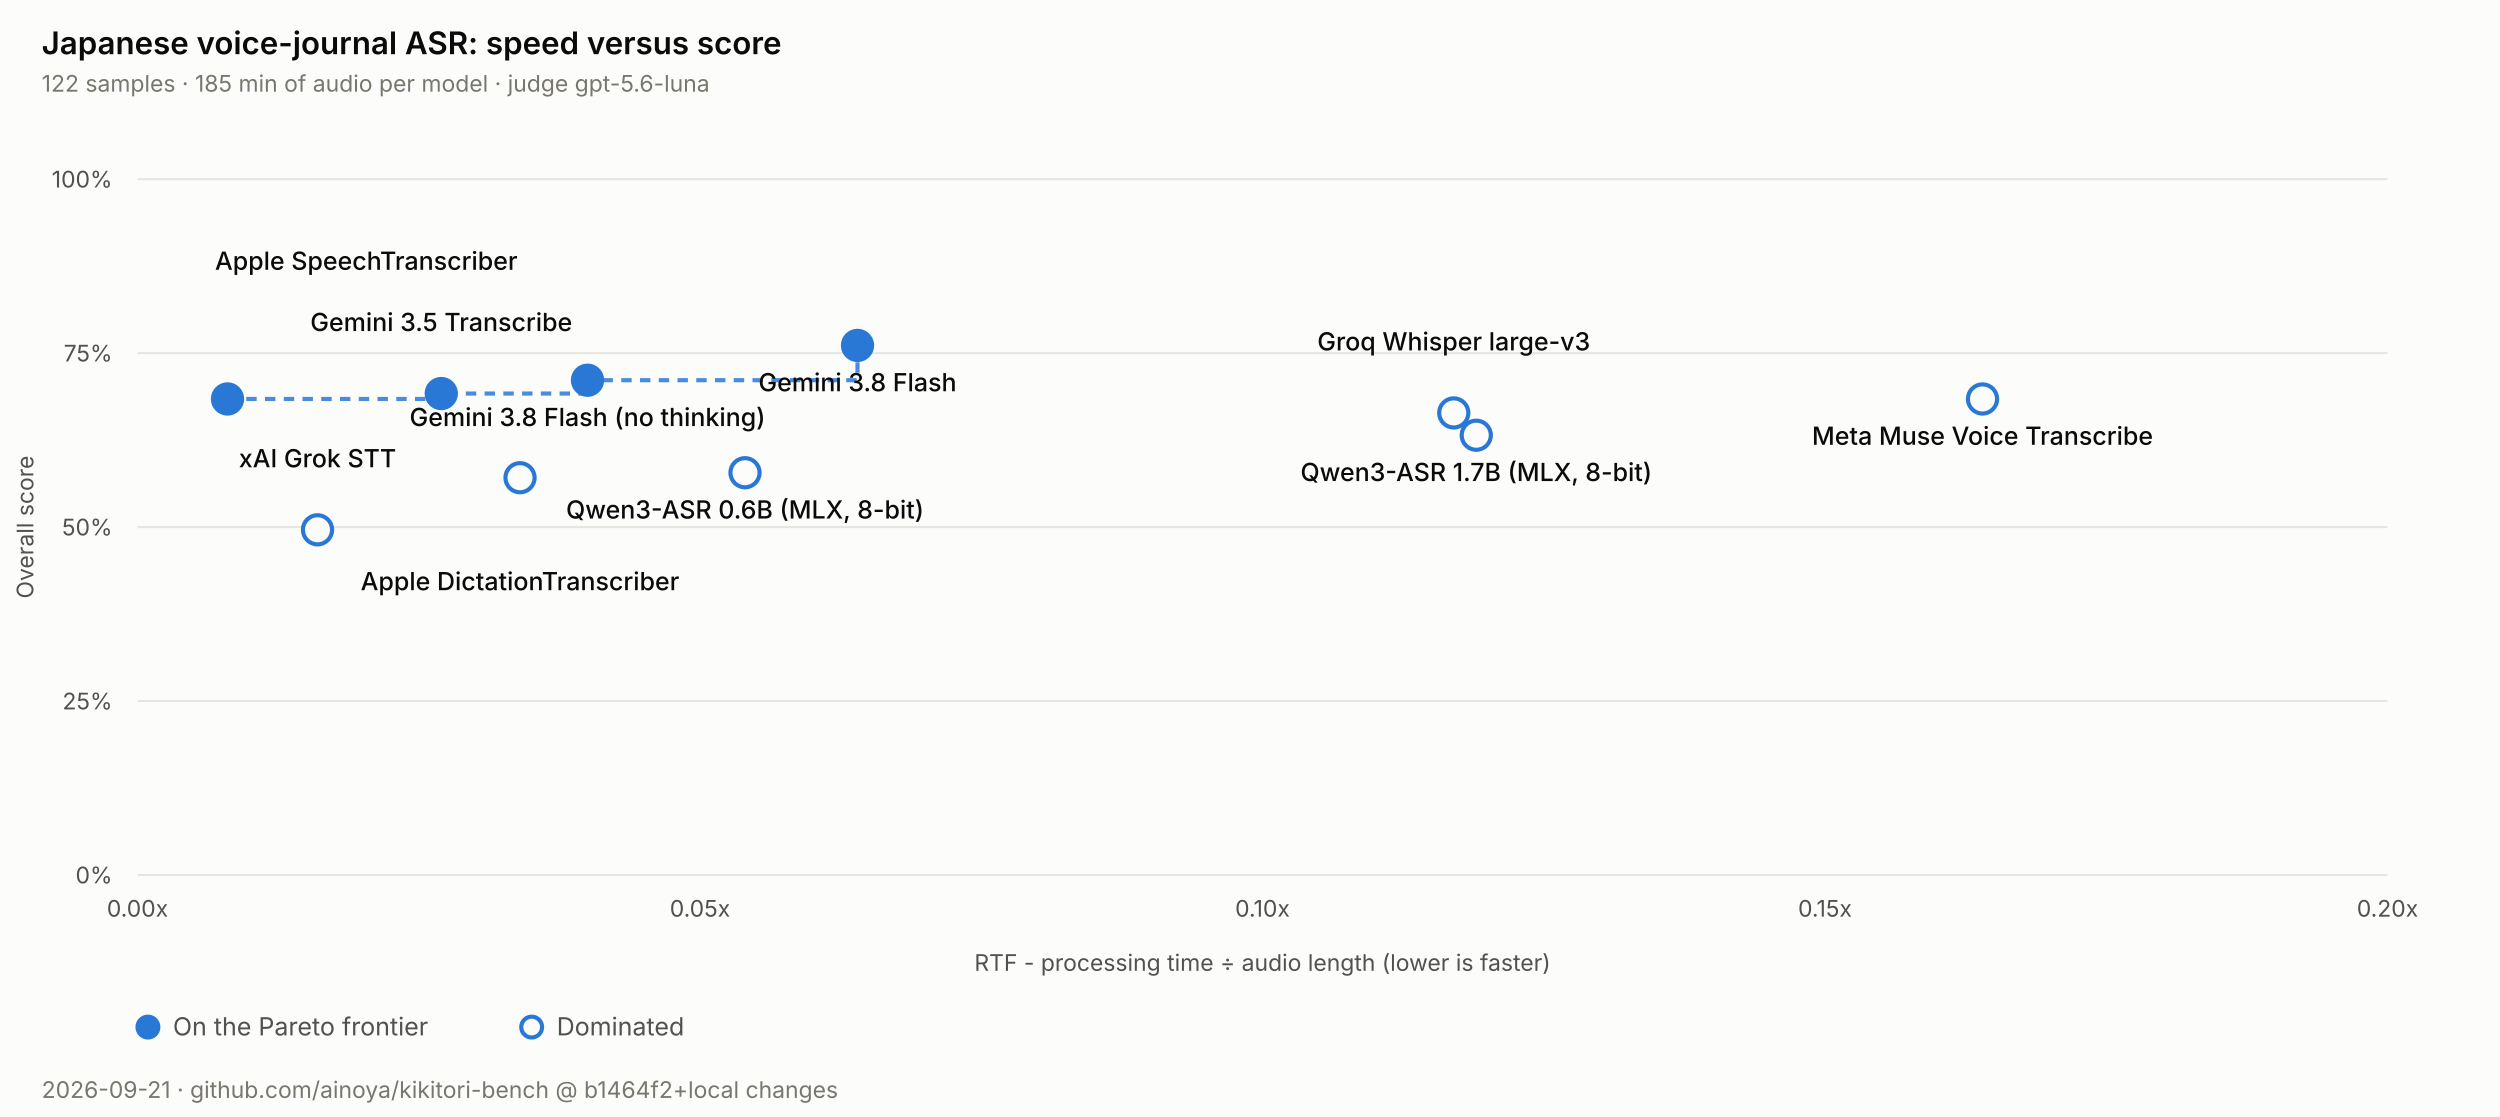
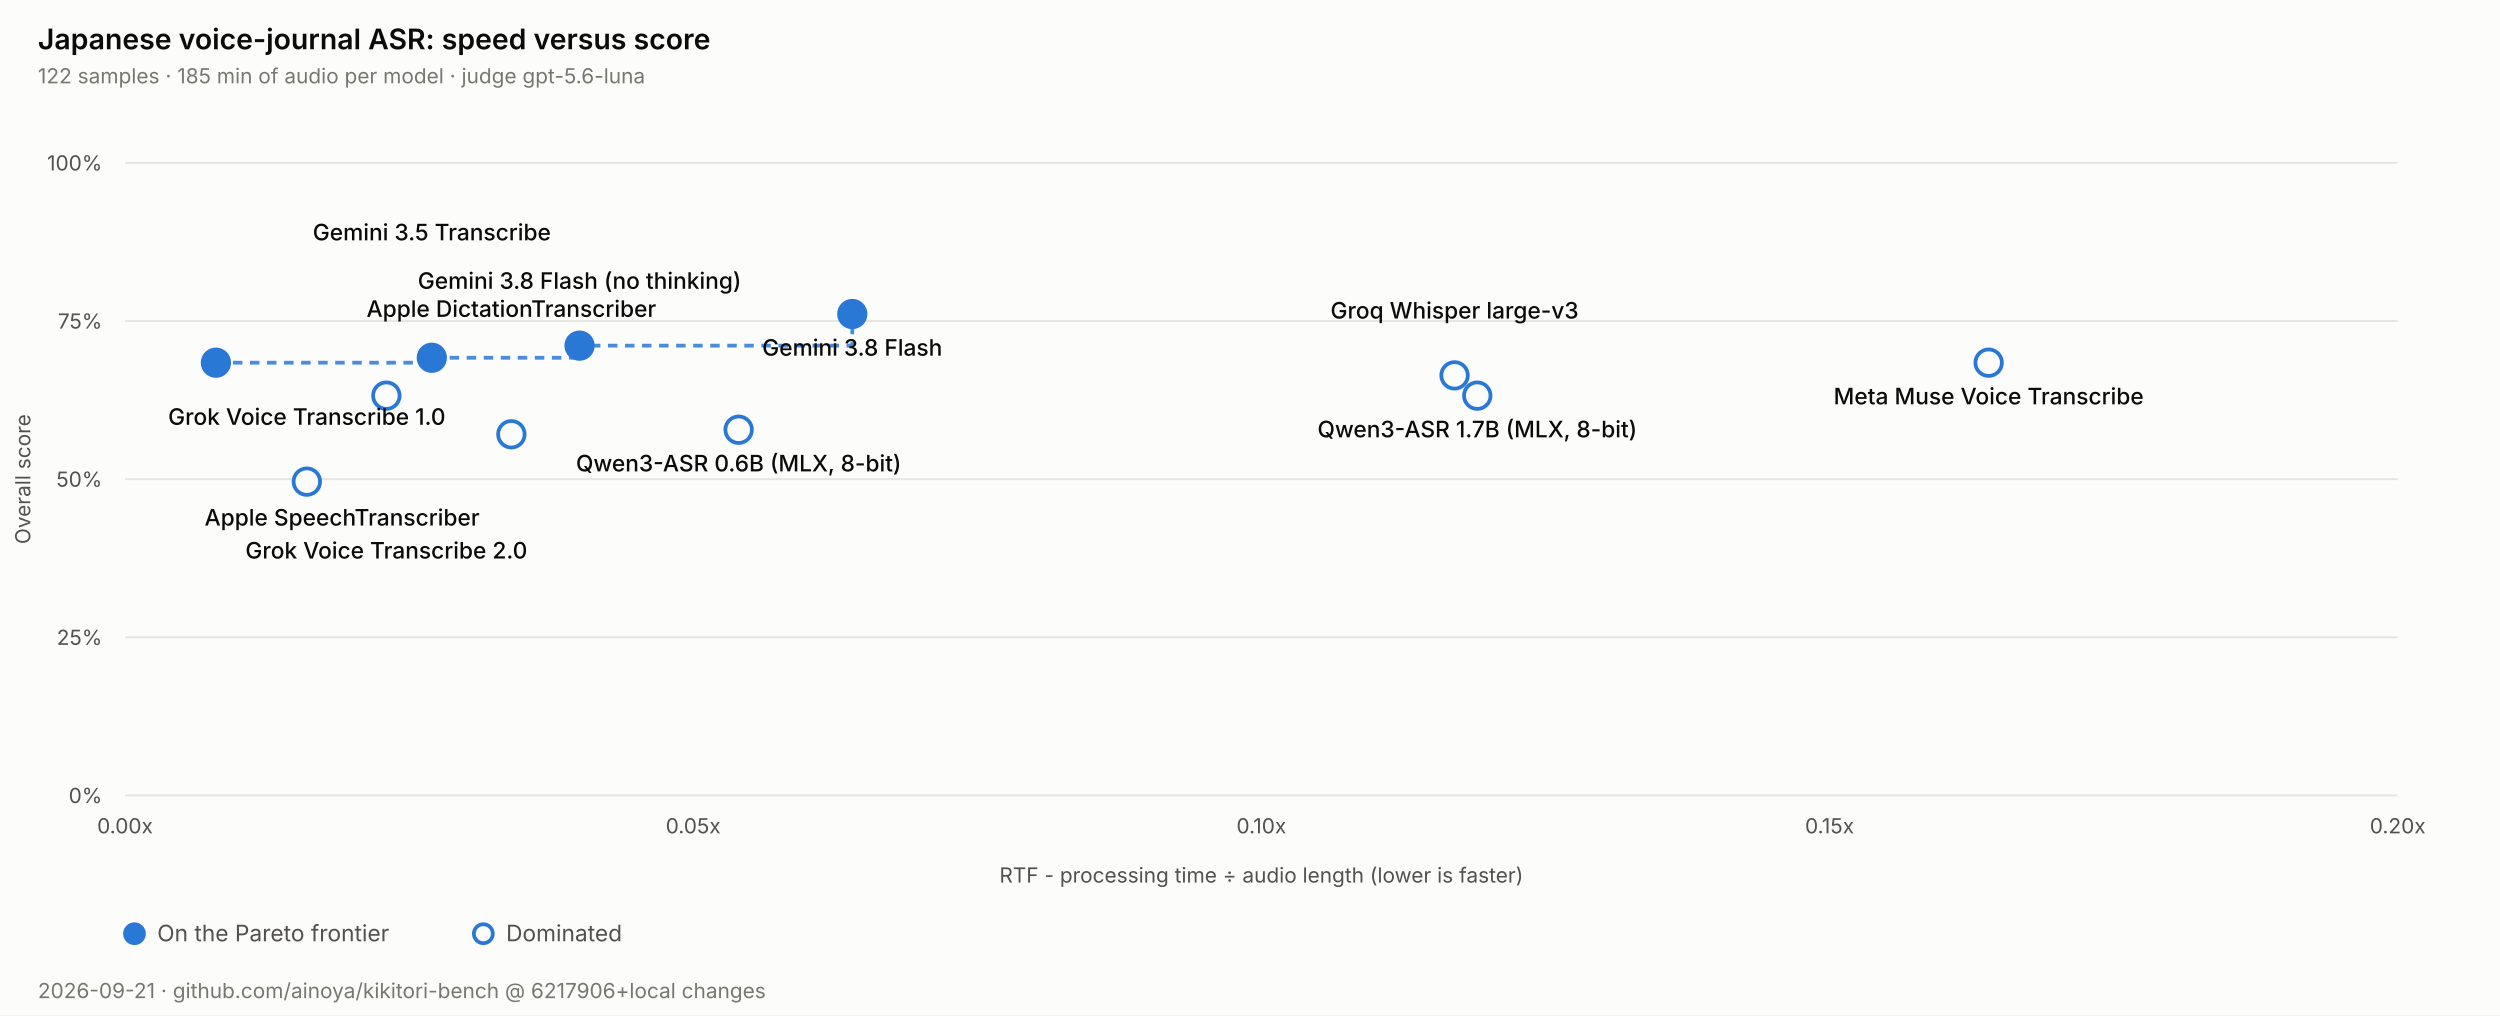
- <svg xmlns="http://www.w3.org/2000/svg" viewBox="0 0 1200 536" role="img" aria-label="Score against RTF - processing time ÷ audio length (lower is faster)" id="speed-chart">
+ <svg xmlns="http://www.w3.org/2000/svg" viewBox="0 0 1320 536" role="img" aria-label="Score against RTF - processing time ÷ audio length (lower is faster)" id="speed-chart">
  <style>
  .surface { fill: #fcfcfb; }
  .grid line { stroke: #e6e5e0; stroke-width: 1; }
  .axis text, .axis-title, .group-label { fill: #52514e; font-family: -apple-system, BlinkMacSystemFont, "Segoe UI", "Hiragino Sans", sans-serif; }
  .axis text { font-size: 11px; }
  .axis-title, .group-label { font-size: 12px; }
  .frontier { fill: none; stroke: #2a78d6; stroke-width: 2; stroke-dasharray: 5 4; opacity: .85; }
  .hit { fill: transparent; }
  .mark .dot { stroke: #2a78d6; stroke-width: 2; }
  .mark.on .dot { fill: #2a78d6; }
  .mark.off .dot { fill: #fcfcfb; }
  .point-label { fill: #0b0b0b; font-size: 12px; font-weight: 500; font-family: -apple-system, BlinkMacSystemFont, "Segoe UI", "Hiragino Sans", sans-serif; }
  .bar rect { fill: #2a78d6; }
  .bar.s2 rect { fill: #eb6834; }
  .bar.s3 rect { fill: #1baf7a; }
  .bar.s4 rect { fill: #eda100; }
  .chart-title { fill: #0b0b0b; font-size: 15px; font-weight: 600; font-family: -apple-system, BlinkMacSystemFont, "Segoe UI", "Hiragino Sans", sans-serif; }
  .chart-subtitle, .chart-footnote { fill: #78776f; font-size: 11px; font-family: -apple-system, BlinkMacSystemFont, "Segoe UI", "Hiragino Sans", sans-serif; }
  .legend-text { fill: #52514e; font-size: 12px; font-family: -apple-system, BlinkMacSystemFont, "Segoe UI", "Hiragino Sans", sans-serif; }
  @media (prefers-color-scheme: dark) {
    .surface { fill: #1a1a19; }
    .grid line { stroke: #333330; }
    .axis text, .axis-title, .group-label, .legend-text { fill: #c3c2b7; }
    .frontier, .mark .dot { stroke: #3987e5; }
    .mark.on .dot { fill: #3987e5; }
    .mark.off .dot { fill: #1a1a19; }
    .point-label, .chart-title { fill: #ffffff; }
    .chart-subtitle, .chart-footnote { fill: #96958c; }
    .bar rect { fill: #3987e5; }
    .bar.s2 rect { fill: #d95926; }
    .bar.s3 rect { fill: #199e70; }
    .bar.s4 rect { fill: #c98500; }
  }
</style>
  <rect class="surface" x="0" y="0" width="100%" height="100%" />
  <text class="chart-title" x="20" y="26">Japanese voice-journal ASR: speed versus score</text>
  <text class="chart-subtitle" x="20" y="44">122 samples · 185 min of audio per model · judge gpt-5.6-luna</text>
  <g transform="translate(0 52)">
    <g class="grid">
-       <line x1="66" y1="368.0" x2="1146" y2="368.0" />
-       <line x1="66" y1="284.5" x2="1146" y2="284.5" />
-       <line x1="66" y1="201.0" x2="1146" y2="201.0" />
-       <line x1="66" y1="117.5" x2="1146" y2="117.5" />
-       <line x1="66" y1="34.0" x2="1146" y2="34.0" />
+       <line x1="66" y1="368.0" x2="1266" y2="368.0" />
+       <line x1="66" y1="284.5" x2="1266" y2="284.5" />
+       <line x1="66" y1="201.0" x2="1266" y2="201.0" />
+       <line x1="66" y1="117.5" x2="1266" y2="117.5" />
+       <line x1="66" y1="34.0" x2="1266" y2="34.0" />
    </g>
    <g class="axis">
      <text x="66.0" y="388" text-anchor="middle">0.00x</text>
-       <text x="336.0" y="388" text-anchor="middle">0.05x</text>
-       <text x="606.0" y="388" text-anchor="middle">0.10x</text>
-       <text x="876.0" y="388" text-anchor="middle">0.15x</text>
-       <text x="1146.0" y="388" text-anchor="middle">0.20x</text>
+       <text x="366.0" y="388" text-anchor="middle">0.05x</text>
+       <text x="666.0" y="388" text-anchor="middle">0.10x</text>
+       <text x="966.0" y="388" text-anchor="middle">0.15x</text>
+       <text x="1266.0" y="388" text-anchor="middle">0.20x</text>
      <text x="54" y="372.0" text-anchor="end">0%</text>
      <text x="54" y="288.5" text-anchor="end">25%</text>
      <text x="54" y="205.0" text-anchor="end">50%</text>
      <text x="54" y="121.5" text-anchor="end">75%</text>
      <text x="54" y="38.0" text-anchor="end">100%</text>
-       <text class="axis-title" x="606.0" y="414" text-anchor="middle">RTF - processing time ÷ audio length (lower is faster)</text>
+       <text class="axis-title" x="666.0" y="414" text-anchor="middle">RTF - processing time ÷ audio length (lower is faster)</text>
      <text class="axis-title" transform="translate(16 201.0) rotate(-90)" text-anchor="middle">Overall score</text>
    </g>
-     <path class="frontier" d="M109.2,139.5 L211.8,139.5 L211.8,136.9 L282.0,136.9 L282.0,130.5 L411.6,130.5 L411.6,113.8" />
+     <path class="frontier" d="M114.0,139.5 L228.0,139.5 L228.0,136.9 L306.0,136.9 L306.0,130.5 L450.0,130.5 L450.0,113.8" />
    <g class="mark on" tabindex="0">
-       <circle class="hit" cx="411.6" cy="113.8" r="18" />
-       <circle class="dot" cx="411.6" cy="113.8" r="7" />
-       <text class="point-label" x="411.6" y="135.8" text-anchor="middle">Gemini 3.8 Flash</text>
+       <circle class="hit" cx="450.0" cy="113.8" r="18" />
+       <circle class="dot" cx="450.0" cy="113.8" r="7" />
+       <text class="point-label" x="450.0" y="135.8" text-anchor="middle">Gemini 3.8 Flash</text>
    </g>
    <g class="mark on" tabindex="0">
-       <circle class="hit" cx="282.0" cy="130.5" r="18" />
-       <circle class="dot" cx="282.0" cy="130.5" r="7" />
-       <text class="point-label" x="282.0" y="152.5" text-anchor="middle">Gemini 3.8 Flash (no thinking)</text>
+       <circle class="hit" cx="306.0" cy="130.5" r="18" />
+       <circle class="dot" cx="306.0" cy="130.5" r="7" />
+       <text class="point-label" x="306.0" y="100.5" text-anchor="middle">Gemini 3.8 Flash (no thinking)</text>
    </g>
    <g class="mark on" tabindex="0">
-       <circle class="hit" cx="211.8" cy="136.9" r="18" />
-       <circle class="dot" cx="211.8" cy="136.9" r="7" />
-       <text class="point-label" x="211.8" y="106.9" text-anchor="middle">Gemini 3.5 Transcribe</text>
+       <circle class="hit" cx="228.0" cy="136.9" r="18" />
+       <circle class="dot" cx="228.0" cy="136.9" r="7" />
+       <text class="point-label" x="228.0" y="74.9" text-anchor="middle">Gemini 3.5 Transcribe</text>
    </g>
    <g class="mark off" tabindex="0">
-       <circle class="hit" cx="951.6" cy="139.5" r="18" />
-       <circle class="dot" cx="951.6" cy="139.5" r="7" />
-       <text class="point-label" x="951.6" y="161.5" text-anchor="middle">Meta Muse Voice Transcribe</text>
+       <circle class="hit" cx="1050.0" cy="139.5" r="18" />
+       <circle class="dot" cx="1050.0" cy="139.5" r="7" />
+       <text class="point-label" x="1050.0" y="161.5" text-anchor="middle">Meta Muse Voice Transcribe</text>
    </g>
    <g class="mark on" tabindex="0">
-       <circle class="hit" cx="109.2" cy="139.5" r="18" />
-       <circle class="dot" cx="109.2" cy="139.5" r="7" />
-       <text class="point-label" x="103.2" y="77.5" text-anchor="start">Apple SpeechTranscriber</text>
+       <circle class="hit" cx="114.0" cy="139.5" r="18" />
+       <circle class="dot" cx="114.0" cy="139.5" r="7" />
+       <text class="point-label" x="108.0" y="225.5" text-anchor="start">Apple SpeechTranscriber</text>
    </g>
    <g class="mark off" tabindex="0">
-       <circle class="hit" cx="697.8" cy="146.2" r="18" />
-       <circle class="dot" cx="697.8" cy="146.2" r="7" />
-       <text class="point-label" x="697.8" y="116.2" text-anchor="middle">Groq Whisper large-v3</text>
+       <circle class="hit" cx="768.0" cy="146.2" r="18" />
+       <circle class="dot" cx="768.0" cy="146.2" r="7" />
+       <text class="point-label" x="768.0" y="116.2" text-anchor="middle">Groq Whisper large-v3</text>
    </g>
    <g class="mark off" tabindex="0">
-       <circle class="hit" cx="708.6" cy="156.9" r="18" />
-       <circle class="dot" cx="708.6" cy="156.9" r="7" />
-       <text class="point-label" x="708.6" y="178.9" text-anchor="middle">Qwen3-ASR 1.7B (MLX, 8-bit)</text>
+       <circle class="hit" cx="780.0" cy="156.9" r="18" />
+       <circle class="dot" cx="780.0" cy="156.9" r="7" />
+       <text class="point-label" x="780.0" y="178.9" text-anchor="middle">Qwen3-ASR 1.7B (MLX, 8-bit)</text>
    </g>
    <g class="mark off" tabindex="0">
-       <circle class="hit" cx="357.6" cy="174.9" r="18" />
-       <circle class="dot" cx="357.6" cy="174.9" r="7" />
-       <text class="point-label" x="357.6" y="196.9" text-anchor="middle">Qwen3-ASR 0.6B (MLX, 8-bit)</text>
+       <circle class="hit" cx="204.0" cy="156.9" r="18" />
+       <circle class="dot" cx="204.0" cy="156.9" r="7" />
+       <text class="point-label" x="204.0" y="242.9" text-anchor="middle">Grok Voice Transcribe 2.0</text>
    </g>
    <g class="mark off" tabindex="0">
-       <circle class="hit" cx="249.6" cy="177.3" r="18" />
-       <circle class="dot" cx="249.6" cy="177.3" r="7" />
-       <text class="point-label" x="249.6" y="231.3" text-anchor="middle">Apple DictationTranscriber</text>
+       <circle class="hit" cx="390.0" cy="174.9" r="18" />
+       <circle class="dot" cx="390.0" cy="174.9" r="7" />
+       <text class="point-label" x="390.0" y="196.9" text-anchor="middle">Qwen3-ASR 0.6B (MLX, 8-bit)</text>
    </g>
    <g class="mark off" tabindex="0">
-       <circle class="hit" cx="152.4" cy="202.3" r="18" />
-       <circle class="dot" cx="152.4" cy="202.3" r="7" />
-       <text class="point-label" x="152.4" y="172.3" text-anchor="middle">xAI Grok STT</text>
+       <circle class="hit" cx="270.0" cy="177.3" r="18" />
+       <circle class="dot" cx="270.0" cy="177.3" r="7" />
+       <text class="point-label" x="270.0" y="115.3" text-anchor="middle">Apple DictationTranscriber</text>
+     </g>
+     <g class="mark off" tabindex="0">
+       <circle class="hit" cx="162.0" cy="202.3" r="18" />
+       <circle class="dot" cx="162.0" cy="202.3" r="7" />
+       <text class="point-label" x="162.0" y="172.3" text-anchor="middle">Grok Voice Transcribe 1.0</text>
    </g>
    <g class="mark on">
      <circle class="dot" cx="71" cy="441" r="5" />
    </g>
    <text class="legend-text" x="83" y="445">On the Pareto frontier</text>
    <g class="mark off">
      <circle class="dot" cx="255.2" cy="441" r="5" />
    </g>
    <text class="legend-text" x="267.2" y="445">Dominated</text>
  </g>
-   <text class="chart-footnote" x="20" y="527">2026-09-21 · github.com/ainoya/kikitori-bench @ b1464f2+local changes</text>
+   <text class="chart-footnote" x="20" y="527">2026-09-21 · github.com/ainoya/kikitori-bench @ 6217906+local changes</text>
</svg>
